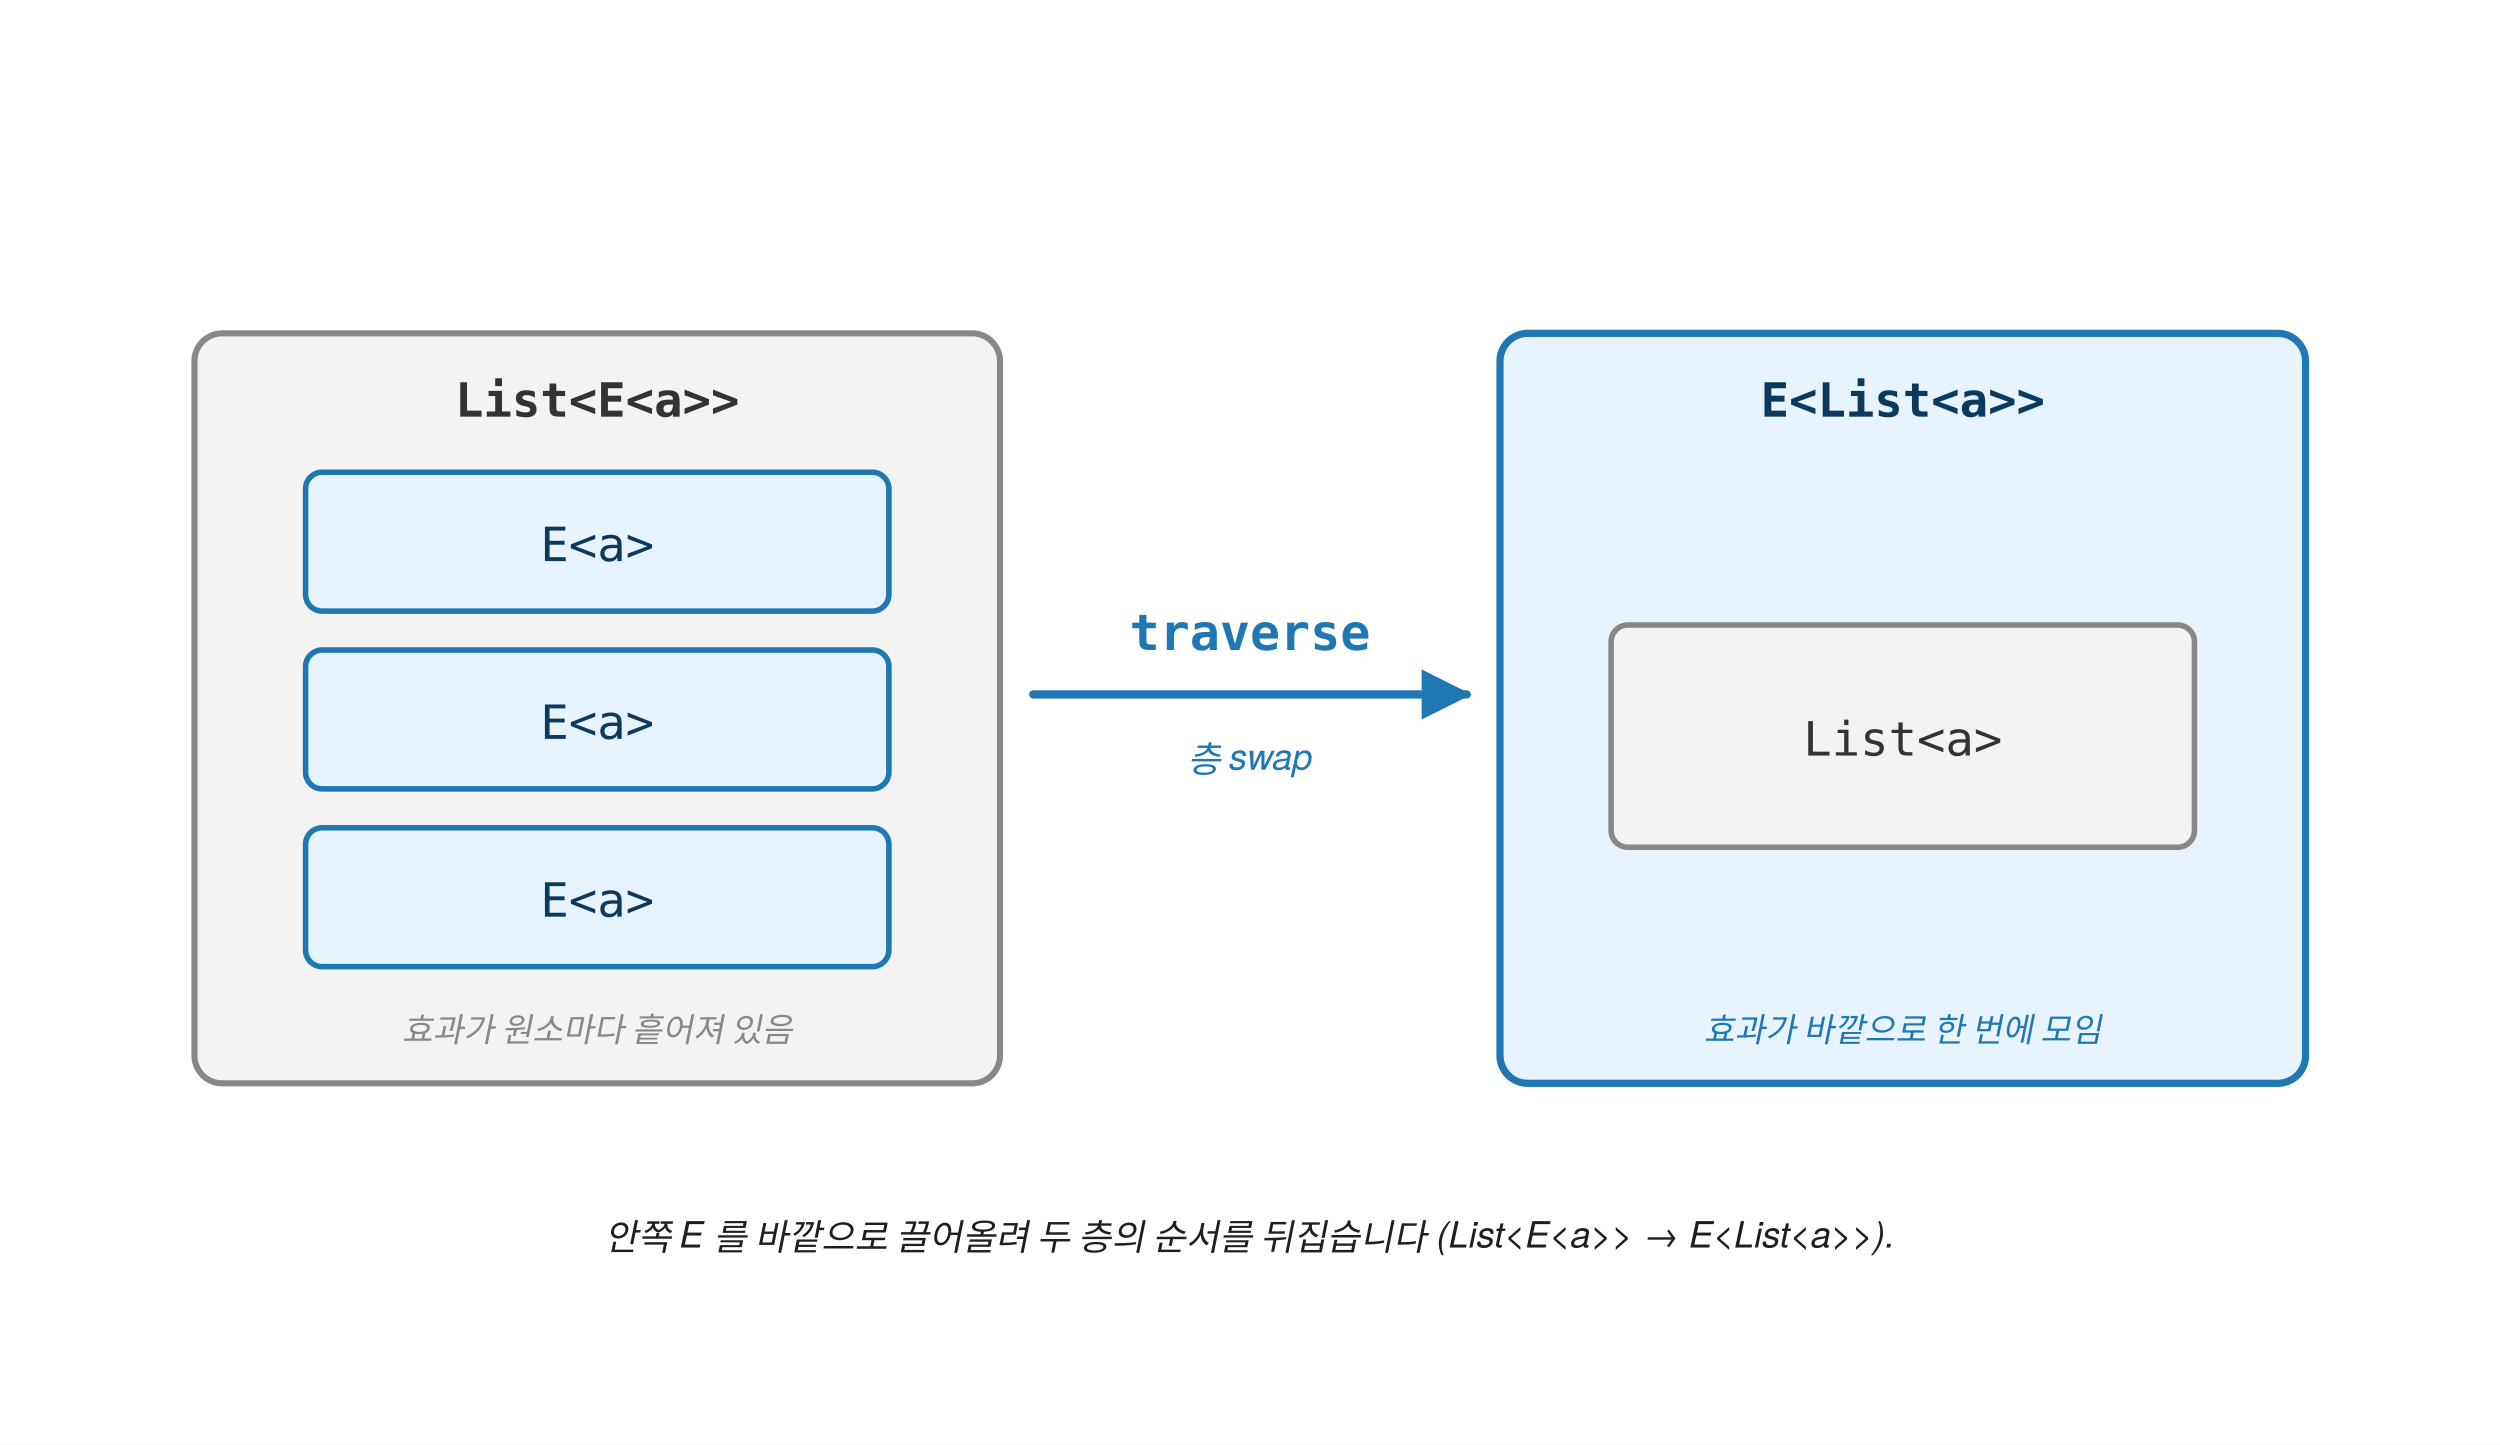
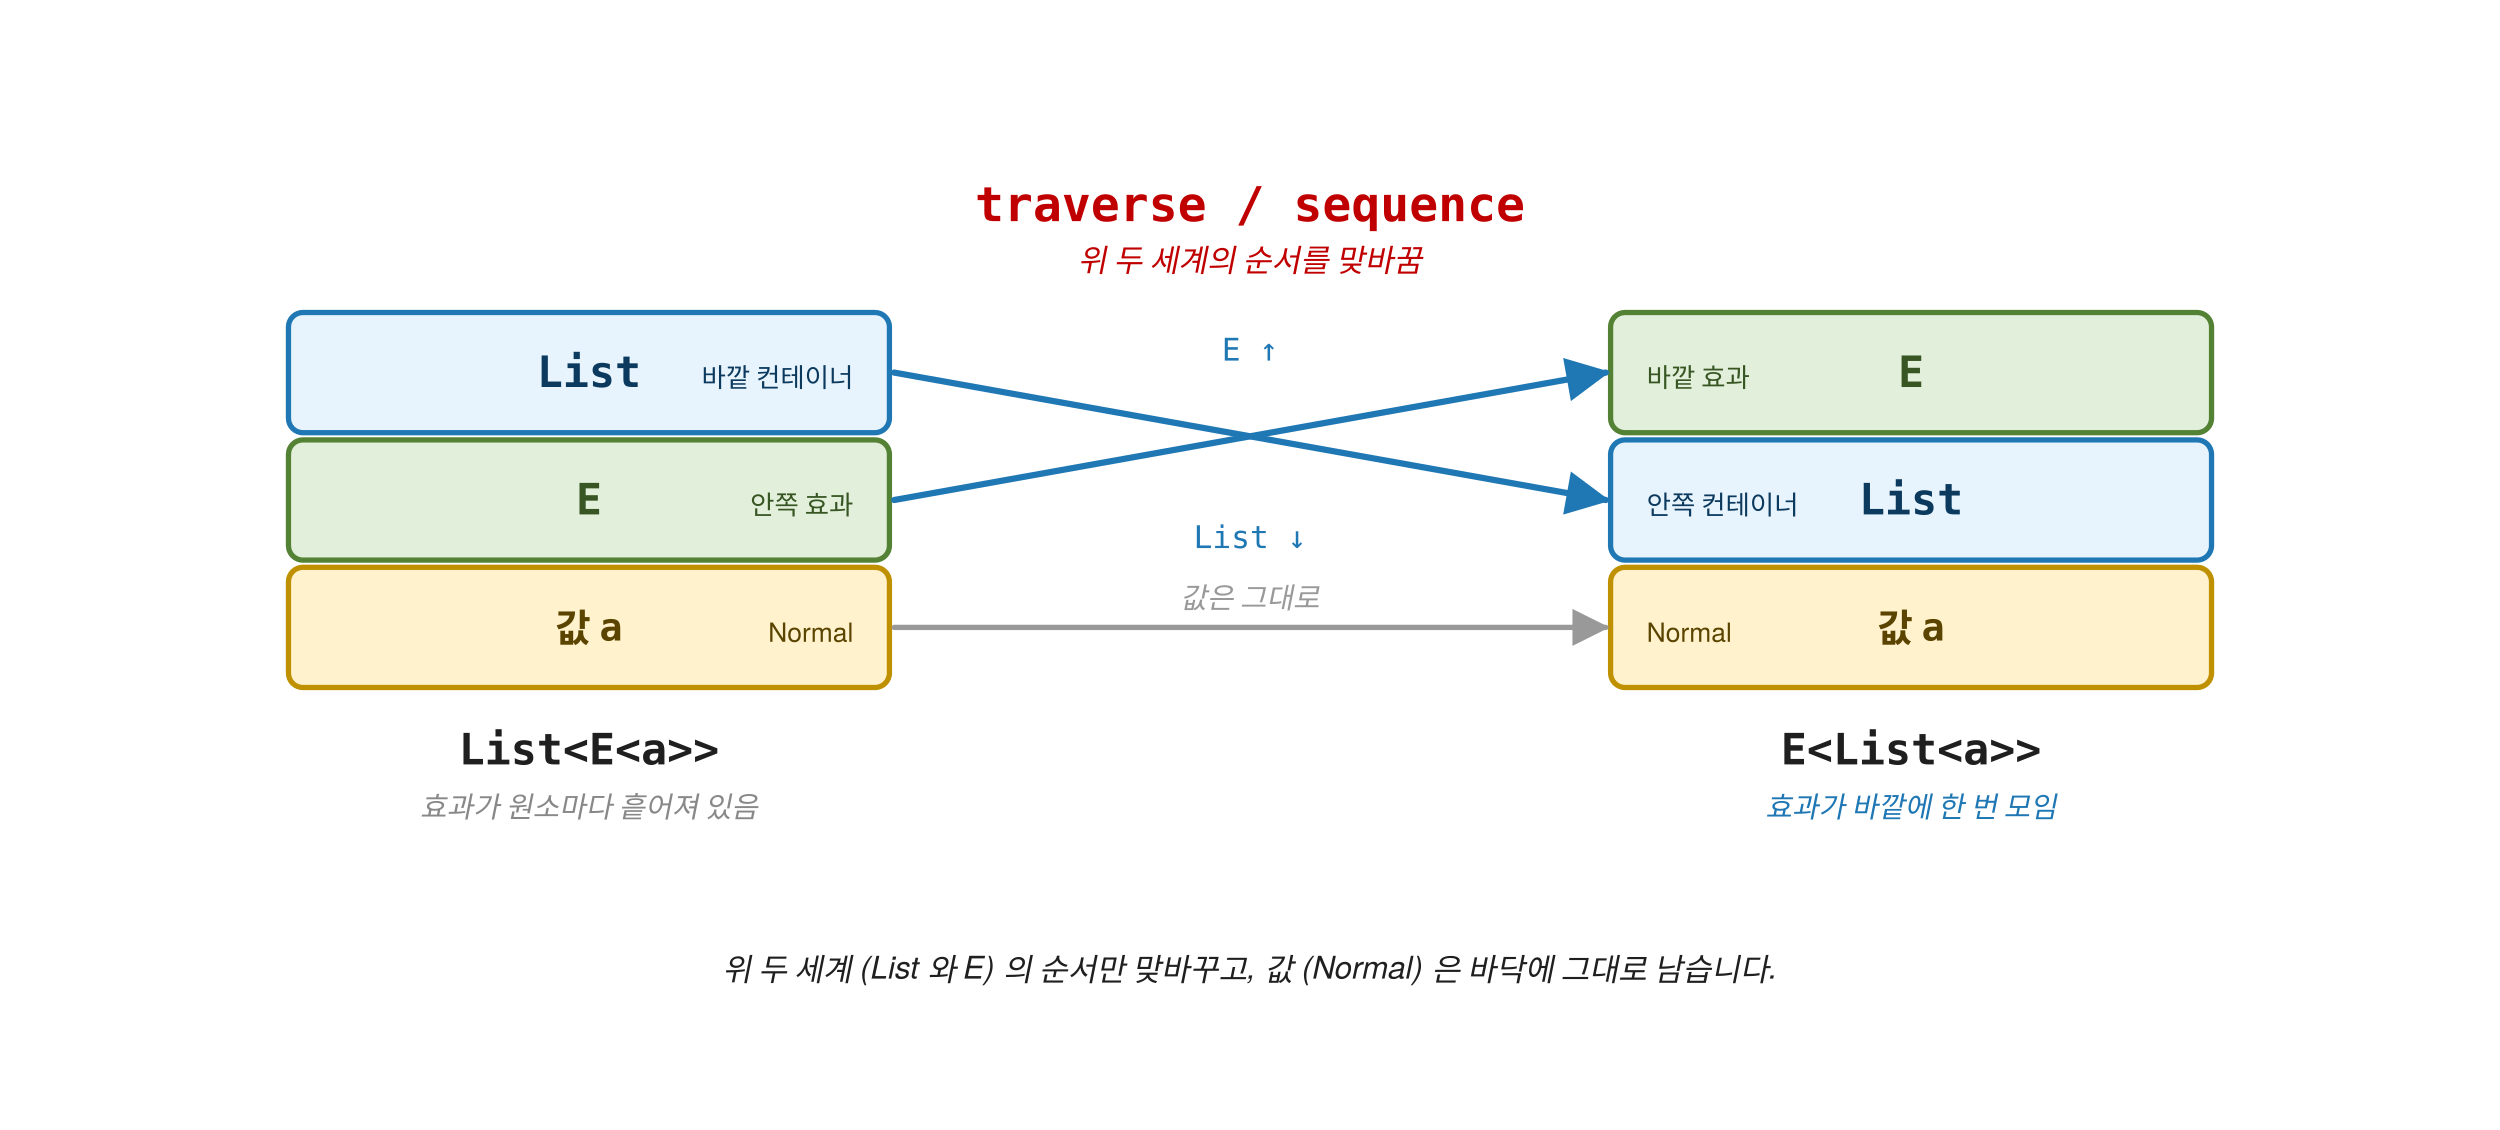
- <svg xmlns="http://www.w3.org/2000/svg" viewBox="0 0 900 520" font-family="'Helvetica Neue', 'Noto Sans KR', sans-serif">
+ <svg xmlns="http://www.w3.org/2000/svg" viewBox="0 0 1040 470" font-family="'Helvetica Neue', 'Noto Sans KR', sans-serif">
  <defs>
-     <marker id="arrow-lift" viewBox="0 0 10 10" refX="9" refY="5" markerWidth="6" markerHeight="6" orient="auto-start-reverse">
+     <marker id="swap" viewBox="0 0 10 10" refX="9" refY="5" markerWidth="7" markerHeight="7" orient="auto-start-reverse">
      <path d="M0,0 L10,5 L0,10 z" fill="#1f77b4" />
    </marker>
+     <marker id="stay" viewBox="0 0 10 10" refX="9" refY="5" markerWidth="7" markerHeight="7" orient="auto-start-reverse">
+       <path d="M0,0 L10,5 L0,10 z" fill="#999999" />
+     </marker>
  </defs>
-   <rect width="900" height="520" fill="#ffffff" />
-   <rect x="70" y="120" width="290" height="270" fill="#f3f3f3" stroke="#888888" stroke-width="2.2" rx="10" />
-   <text x="215" y="150" font-size="17" fill="#333333" text-anchor="middle" font-family="'Consolas', monospace" font-weight="bold">List&lt;E&lt;a&gt;&gt;</text>
-   <rect x="110" y="170" width="210" height="50" fill="#e8f4fd" stroke="#1f77b4" stroke-width="2" rx="6" />
-   <text x="215" y="202" font-size="17" fill="#0c3a5e" text-anchor="middle" font-family="'Consolas', monospace">E&lt;a&gt;</text>
-   <rect x="110" y="234" width="210" height="50" fill="#e8f4fd" stroke="#1f77b4" stroke-width="2" rx="6" />
-   <text x="215" y="266" font-size="17" fill="#0c3a5e" text-anchor="middle" font-family="'Consolas', monospace">E&lt;a&gt;</text>
-   <rect x="110" y="298" width="210" height="50" fill="#e8f4fd" stroke="#1f77b4" stroke-width="2" rx="6" />
-   <text x="215" y="330" font-size="17" fill="#0c3a5e" text-anchor="middle" font-family="'Consolas', monospace">E&lt;a&gt;</text>
-   <text x="215" y="375" font-size="12" fill="#888888" text-anchor="middle" font-style="italic">효과가 원소마다 흩어져 있음</text>
-   <line x1="372" y1="250" x2="528" y2="250" stroke="#1f77b4" stroke-width="3" stroke-linecap="round" marker-end="url(#arrow-lift)" />
-   <text x="450" y="234" font-size="18" fill="#1f77b4" text-anchor="middle" font-weight="bold" font-family="'Consolas', monospace">traverse</text>
-   <text x="450" y="278" font-size="13" fill="#1f77b4" text-anchor="middle" font-style="italic">층 swap</text>
-   <rect x="540" y="120" width="290" height="270" fill="#e8f4fd" stroke="#1f77b4" stroke-width="2.6" rx="10" />
-   <text x="685" y="150" font-size="17" fill="#0c3a5e" text-anchor="middle" font-family="'Consolas', monospace" font-weight="bold">E&lt;List&lt;a&gt;&gt;</text>
-   <rect x="580" y="225" width="210" height="80" fill="#f3f3f3" stroke="#888888" stroke-width="2" rx="6" />
-   <text x="685" y="272" font-size="17" fill="#333333" text-anchor="middle" font-family="'Consolas', monospace">List&lt;a&gt;</text>
-   <text x="685" y="375" font-size="12" fill="#1f77b4" text-anchor="middle" font-style="italic">효과가 바깥으로 한 번에 모임</text>
-   <text x="450" y="450" font-size="13" fill="#1f1f1f" text-anchor="middle" font-style="italic">안쪽 E 를 바깥으로 끌어올려 두 층의 순서를 뒤집습니다 (List&lt;E&lt;a&gt;&gt; → E&lt;List&lt;a&gt;&gt;).</text>
+   <rect width="1040" height="470" fill="#ffffff" />
+   <text x="520" y="92" font-size="20" fill="#c00000" text-anchor="middle" font-weight="bold" font-family="'Consolas', monospace">traverse / sequence</text>
+   <text x="520" y="113" font-size="13" fill="#c00000" text-anchor="middle" font-style="italic">위 두 세계의 순서를 맞바꿈</text>
+   <rect x="120" y="130" width="250" height="50" fill="#e8f4fd" stroke="#1f77b4" stroke-width="2.2" rx="6" />
+   <text x="245" y="161" font-size="18" fill="#0c3a5e" text-anchor="middle" font-family="'Consolas', monospace" font-weight="bold">List</text>
+   <text x="355" y="161" font-size="11" fill="#0c3a5e" text-anchor="end">바깥 컨테이너</text>
+   <rect x="120" y="183" width="250" height="50" fill="#e2efda" stroke="#548235" stroke-width="2.2" rx="6" />
+   <text x="245" y="214" font-size="18" fill="#375623" text-anchor="middle" font-family="'Consolas', monospace" font-weight="bold">E</text>
+   <text x="355" y="214" font-size="11" fill="#375623" text-anchor="end">안쪽 효과</text>
+   <rect x="120" y="236" width="250" height="50" fill="#fff2cc" stroke="#bf9000" stroke-width="2.2" rx="6" />
+   <text x="245" y="267" font-size="16" fill="#5a4400" text-anchor="middle" font-family="'Consolas', monospace" font-weight="bold">값 a</text>
+   <text x="355" y="267" font-size="11" fill="#5a4400" text-anchor="end">Normal</text>
+   <text x="245" y="318" font-size="18" fill="#1f1f1f" text-anchor="middle" font-family="'Consolas', monospace" font-weight="bold">List&lt;E&lt;a&gt;&gt;</text>
+   <text x="245" y="340" font-size="12" fill="#888888" text-anchor="middle" font-style="italic">효과가 원소마다 흩어져 있음</text>
+   <rect x="670" y="130" width="250" height="50" fill="#e2efda" stroke="#548235" stroke-width="2.2" rx="6" />
+   <text x="795" y="161" font-size="18" fill="#375623" text-anchor="middle" font-family="'Consolas', monospace" font-weight="bold">E</text>
+   <text x="685" y="161" font-size="11" fill="#375623" text-anchor="start">바깥 효과</text>
+   <rect x="670" y="183" width="250" height="50" fill="#e8f4fd" stroke="#1f77b4" stroke-width="2.2" rx="6" />
+   <text x="795" y="214" font-size="18" fill="#0c3a5e" text-anchor="middle" font-family="'Consolas', monospace" font-weight="bold">List</text>
+   <text x="685" y="214" font-size="11" fill="#0c3a5e" text-anchor="start">안쪽 컨테이너</text>
+   <rect x="670" y="236" width="250" height="50" fill="#fff2cc" stroke="#bf9000" stroke-width="2.2" rx="6" />
+   <text x="795" y="267" font-size="16" fill="#5a4400" text-anchor="middle" font-family="'Consolas', monospace" font-weight="bold">값 a</text>
+   <text x="685" y="267" font-size="11" fill="#5a4400" text-anchor="start">Normal</text>
+   <text x="795" y="318" font-size="18" fill="#1f1f1f" text-anchor="middle" font-family="'Consolas', monospace" font-weight="bold">E&lt;List&lt;a&gt;&gt;</text>
+   <text x="795" y="340" font-size="12" fill="#1f77b4" text-anchor="middle" font-style="italic">효과가 바깥에 한 번 모임</text>
+   <line x1="372" y1="155" x2="668" y2="208" stroke="#1f77b4" stroke-width="2.6" stroke-linecap="round" marker-end="url(#swap)" />
+   <line x1="372" y1="208" x2="668" y2="155" stroke="#1f77b4" stroke-width="2.6" stroke-linecap="round" marker-end="url(#swap)" />
+   <text x="520" y="150" font-size="13" fill="#1f77b4" text-anchor="middle" font-family="'Consolas', monospace">E ↑</text>
+   <text x="520" y="228" font-size="13" fill="#1f77b4" text-anchor="middle" font-family="'Consolas', monospace">List ↓</text>
+   <line x1="372" y1="261" x2="668" y2="261" stroke="#999999" stroke-width="2.2" stroke-linecap="round" marker-end="url(#stay)" />
+   <text x="520" y="253" font-size="12" fill="#999999" text-anchor="middle" font-style="italic">값은 그대로</text>
+   <text x="520" y="408" font-size="13" fill="#1f1f1f" text-anchor="middle" font-style="italic">위 두 세계 (List 와 E) 의 순서만 맞바꾸고, 값 (Normal) 은 바닥에 그대로 남습니다.</text>
</svg>
